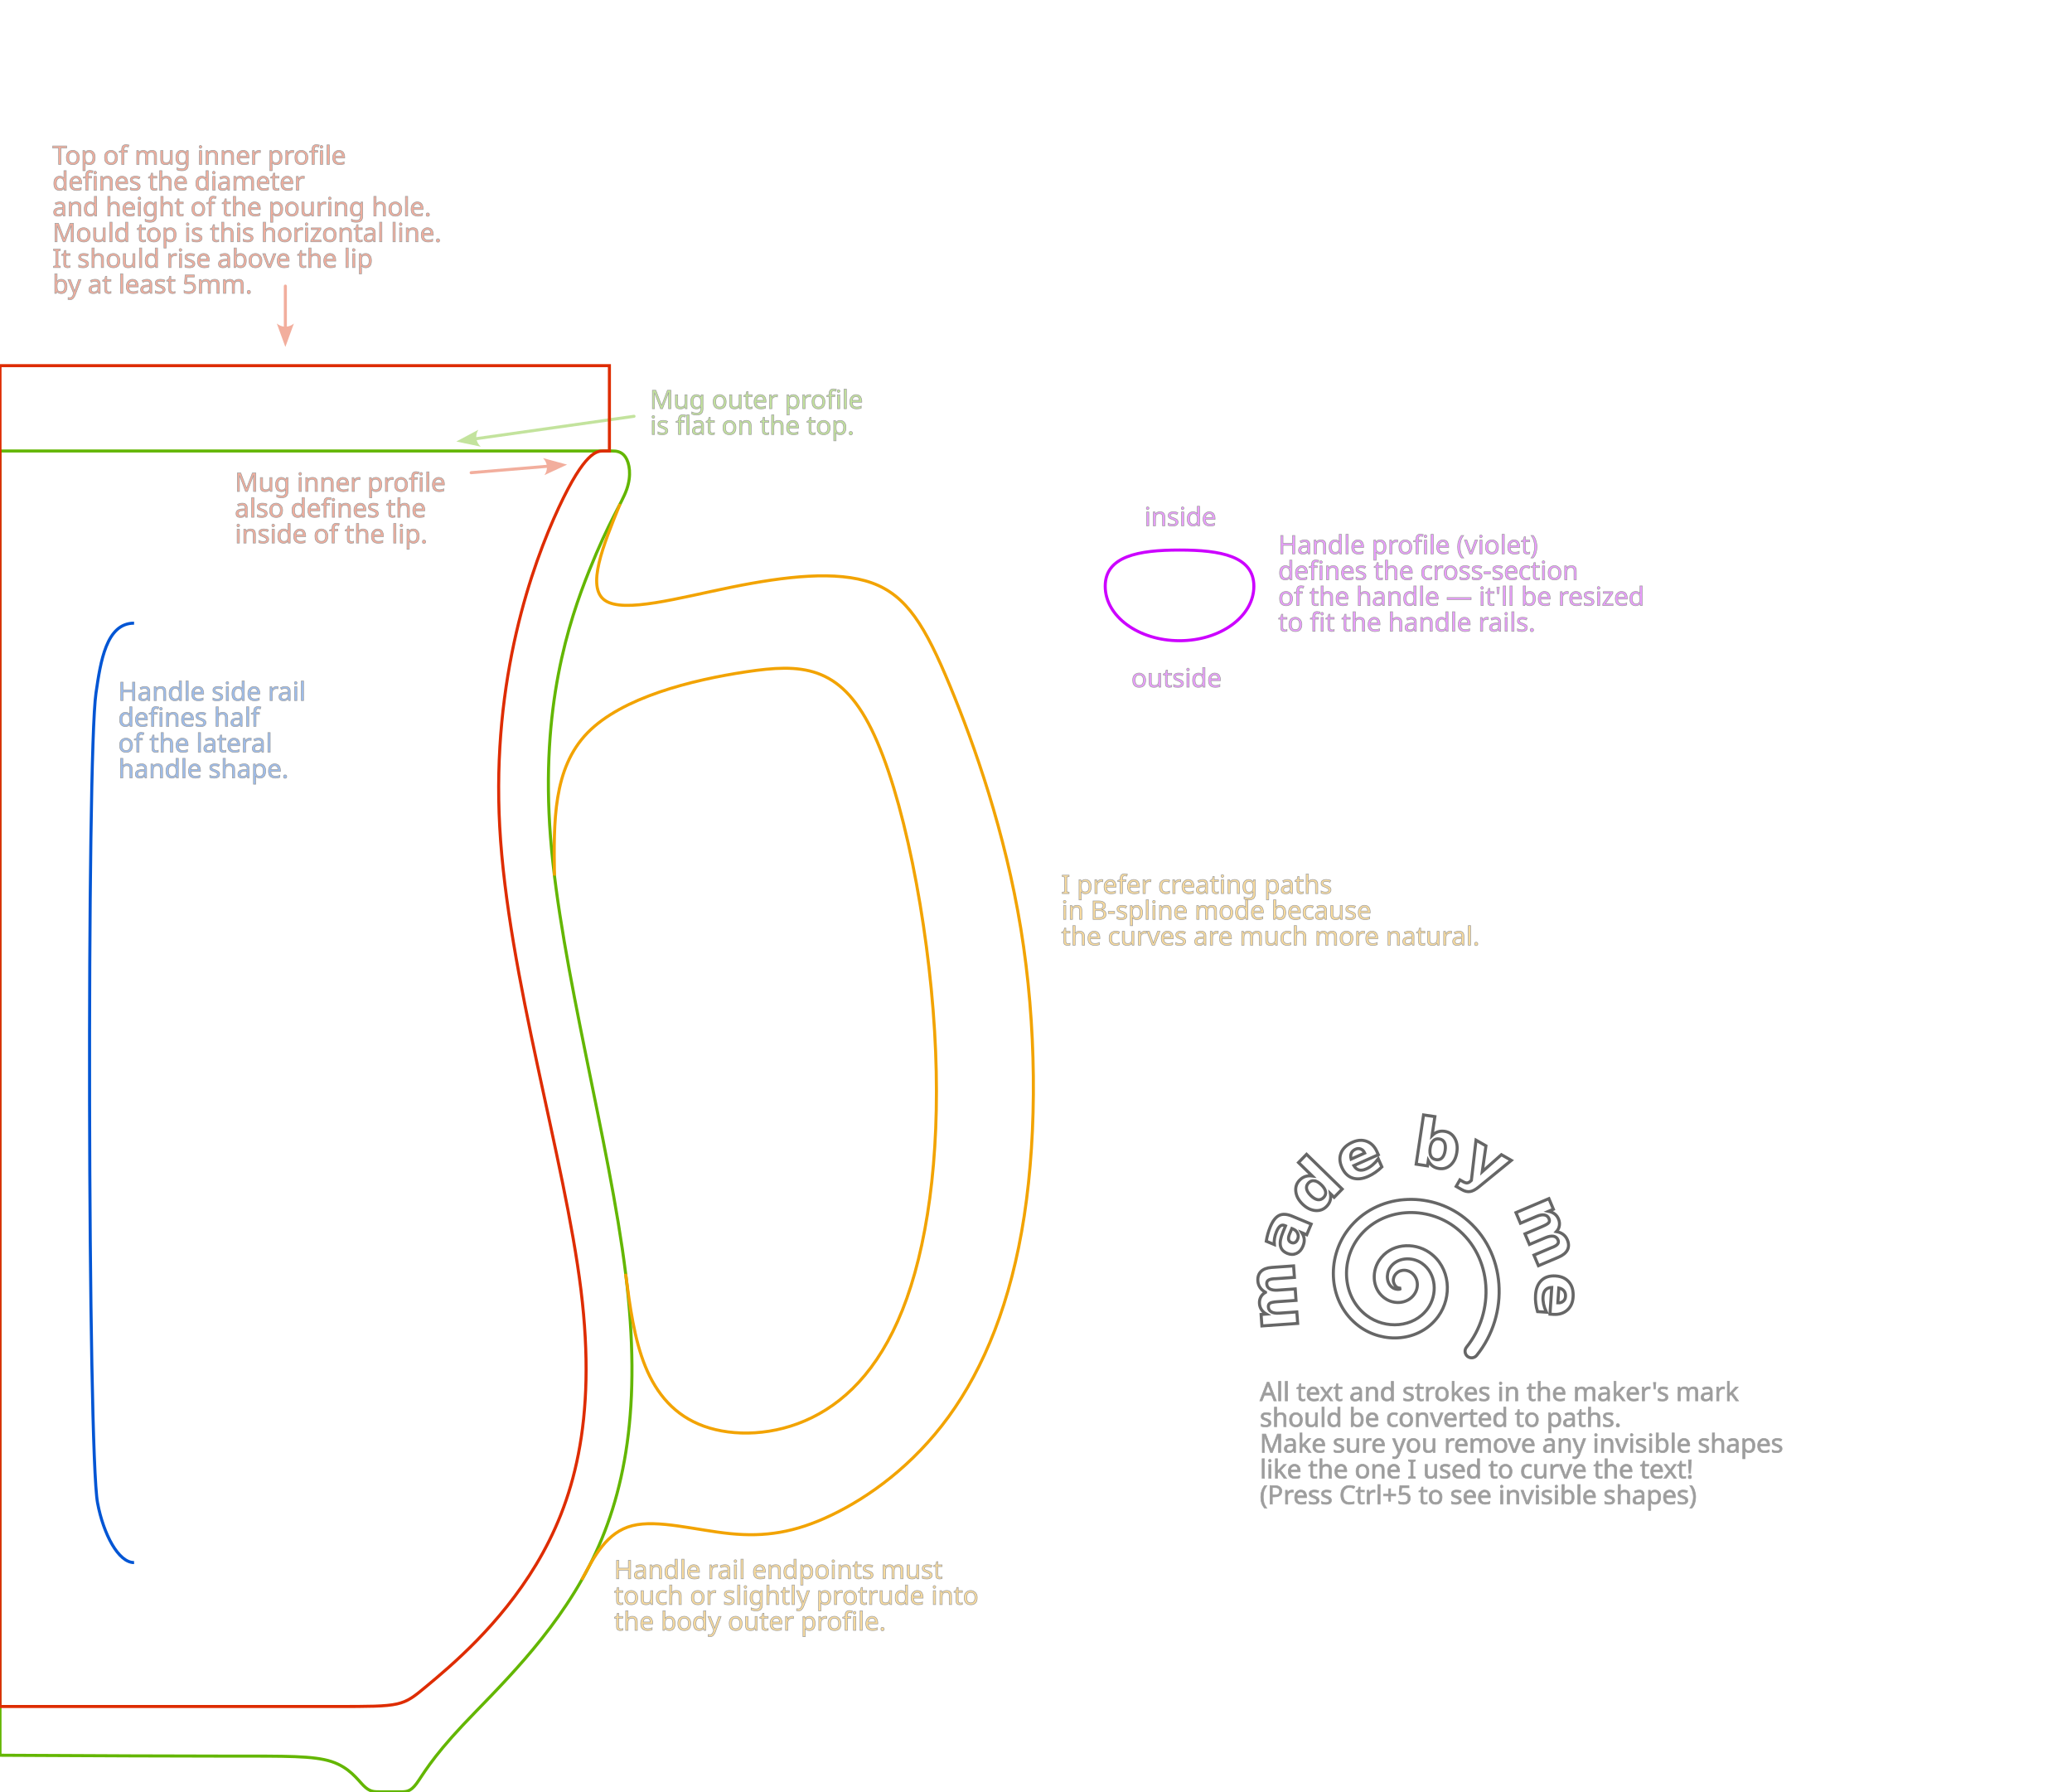
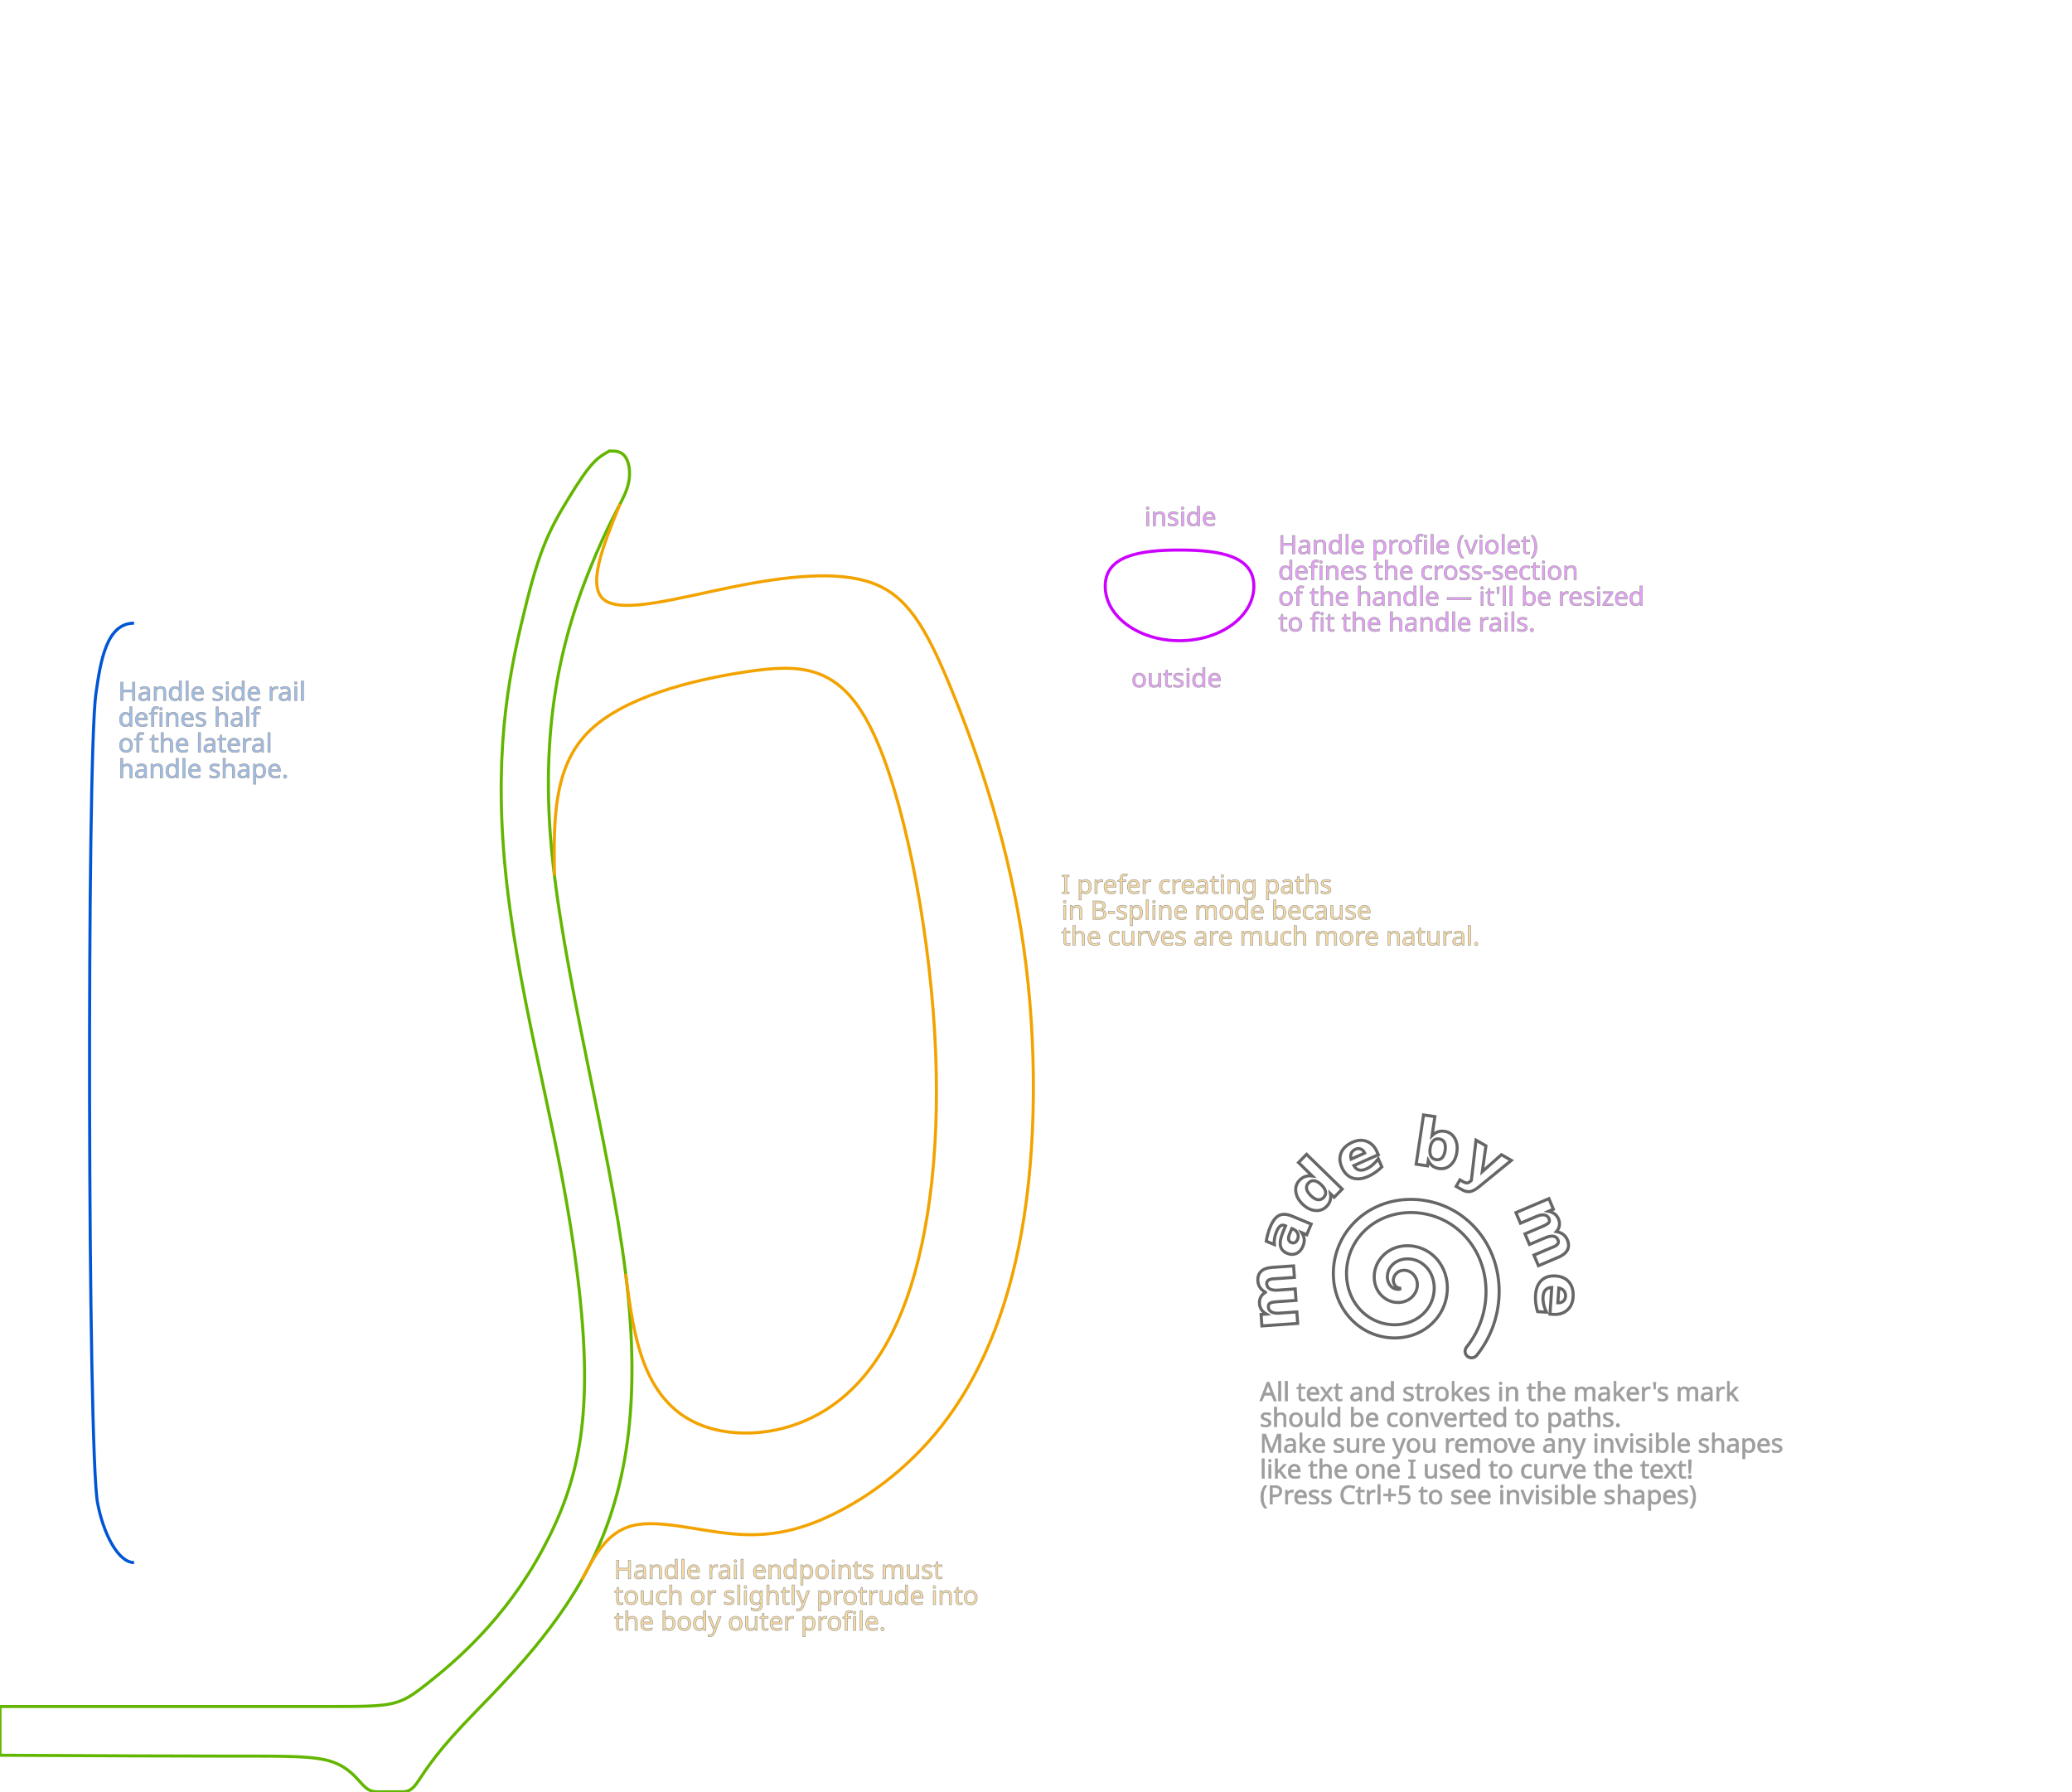
<svg xmlns="http://www.w3.org/2000/svg" width="170mm" height="147mm" viewBox="0 0 170 147" version="1.1" id="svg1">
  <defs id="defs1">
    <marker style="overflow:visible" id="marker43" refX="0" refY="0" orient="auto-start-reverse" markerWidth="1" markerHeight="1" viewBox="0 0 1 1" preserveAspectRatio="xMidYMid">
      <path transform="scale(0.7)" d="M -2,-4 9,0 -2,4 c 2,-2.33 2,-5.66 0,-8 z" style="fill:context-stroke;fill-rule:evenodd;stroke:none" id="path43" />
    </marker>
    <marker style="overflow:visible" id="marker42" refX="0" refY="0" orient="auto-start-reverse" markerWidth="1" markerHeight="1" viewBox="0 0 1 1" preserveAspectRatio="xMidYMid">
      <path transform="scale(0.7)" d="M -2,-4 9,0 -2,4 c 2,-2.33 2,-5.66 0,-8 z" style="fill:context-stroke;fill-rule:evenodd;stroke:none" id="path42" />
    </marker>
-     <marker style="overflow:visible" id="ConcaveTriangle" refX="0" refY="0" orient="auto-start-reverse" markerWidth="1" markerHeight="1" viewBox="0 0 1 1" preserveAspectRatio="xMidYMid">
-       <path transform="scale(0.7)" d="M -2,-4 9,0 -2,4 c 2,-2.33 2,-5.66 0,-8 z" style="fill:context-stroke;fill-rule:evenodd;stroke:none" id="path7" />
-     </marker>
  </defs>
  <g id="layer6" style="opacity:0.386" transform="translate(0,-150)">
    <path style="fill:none;stroke:#0055d4;stroke-width:0.25;stroke-dasharray:none" d="m -11,201 c 2.289,1.5e-4 2.75,3.162 3.126,5.743 0.766,5.258 0.677,62.158 -0.13,66.432 -0.484,2.565 -1.706,4.893 -2.996,4.894" id="path45" />
-     <text xml:space="preserve" style="font-style:normal;font-variant:normal;font-weight:normal;font-stretch:normal;font-size:2.117px;line-height:1;font-family:Sans;-inkscape-font-specification:Sans;writing-mode:lr-tb;direction:ltr;fill:#63b600;fill-opacity:1;stroke:#000000;stroke-width:0.05;stroke-linecap:round;stroke-dasharray:none;stroke-opacity:1" x="53.326" y="183.53" id="text18">
-       <tspan style="font-size:2.117px;line-height:1;fill:#63b600;fill-opacity:1;stroke:#000000;stroke-width:0.05;stroke-dasharray:none;stroke-opacity:1" x="53.326" y="183.53" id="tspan19">Mug outer profile</tspan>
-       <tspan style="font-size:2.117px;line-height:1;fill:#63b600;fill-opacity:1;stroke:#000000;stroke-width:0.05;stroke-dasharray:none;stroke-opacity:1" x="53.326" y="185.647" id="tspan77">is flat on the top.</tspan>
-     </text>
-     <path style="fill:none;fill-opacity:1;stroke:#63b600;stroke-width:0.25;stroke-linecap:round;stroke-dasharray:none;stroke-opacity:1;-inkscape-stroke:none;marker-end:url(#ConcaveTriangle)" d="m 52.019,184.153 c -4.34,0.616 -8.679,1.232 -13.019,1.847" id="path19" />
-     <text xml:space="preserve" style="font-style:normal;font-variant:normal;font-weight:normal;font-stretch:normal;font-size:2.117px;line-height:1;font-family:Sans;-inkscape-font-specification:Sans;writing-mode:lr-tb;direction:ltr;fill:#de2c00;fill-opacity:1;stroke:#000000;stroke-width:0.05;stroke-linecap:round;stroke-dasharray:none;stroke-opacity:1" x="19.268" y="190.318" id="text21">
-       <tspan id="tspan20" style="font-size:2.117px;line-height:1;fill:#de2c00;fill-opacity:1;stroke:#000000;stroke-width:0.05;stroke-dasharray:none;stroke-opacity:1" x="19.268" y="190.318">Mug inner profile</tspan>
-       <tspan style="font-size:2.117px;line-height:1;fill:#de2c00;fill-opacity:1;stroke:#000000;stroke-width:0.05;stroke-dasharray:none;stroke-opacity:1" x="19.268" y="192.435" id="tspan23">also defines the</tspan>
-       <tspan style="font-size:2.117px;line-height:1;fill:#de2c00;fill-opacity:1;stroke:#000000;stroke-width:0.05;stroke-dasharray:none;stroke-opacity:1" x="19.268" y="194.551" id="tspan78">inside of the lip. </tspan>
-     </text>
-     <path style="fill:none;fill-opacity:1;stroke:#de2c00;stroke-width:0.25;stroke-linecap:round;stroke-dasharray:none;stroke-opacity:1;-inkscape-stroke:none;marker-end:url(#ConcaveTriangle)" d="m 34.167,187.883 c -2,0.667 -4,1.333 -6,2" id="path24" transform="rotate(-166.3706,36.4654,188.0631)" />
-     <text xml:space="preserve" style="font-style:normal;font-variant:normal;font-weight:normal;font-stretch:normal;font-size:2.117px;line-height:1;font-family:Sans;-inkscape-font-specification:Sans;writing-mode:lr-tb;direction:ltr;fill:#de2c00;fill-opacity:1;stroke:#000000;stroke-width:0.05;stroke-linecap:round;stroke-dasharray:none;stroke-opacity:1" x="4.308" y="163.489" id="text28">
-       <tspan id="tspan26" style="font-size:2.117px;line-height:1;fill:#de2c00;fill-opacity:1;stroke:#000000;stroke-width:0.05;stroke-dasharray:none;stroke-opacity:1" x="4.308" y="163.489">Top of mug inner profile</tspan>
-       <tspan style="font-size:2.117px;line-height:1;fill:#de2c00;fill-opacity:1;stroke:#000000;stroke-width:0.05;stroke-dasharray:none;stroke-opacity:1" x="4.308" y="165.606" id="tspan28">defines the diameter</tspan>
-       <tspan style="font-size:2.117px;line-height:1;fill:#de2c00;fill-opacity:1;stroke:#000000;stroke-width:0.05;stroke-dasharray:none;stroke-opacity:1" x="4.308" y="167.722" id="tspan29">and height of the pouring hole.</tspan>
-       <tspan style="font-size:2.117px;line-height:1;fill:#de2c00;fill-opacity:1;stroke:#000000;stroke-width:0.05;stroke-dasharray:none;stroke-opacity:1" x="4.308" y="169.839" id="tspan30">Mould top is this horizontal line.</tspan>
-       <tspan style="font-size:2.117px;line-height:1;fill:#de2c00;fill-opacity:1;stroke:#000000;stroke-width:0.05;stroke-dasharray:none;stroke-opacity:1" x="4.308" y="171.956" id="tspan100">It should rise above the lip</tspan>
-       <tspan style="font-size:2.117px;line-height:1;fill:#de2c00;fill-opacity:1;stroke:#000000;stroke-width:0.05;stroke-dasharray:none;stroke-opacity:1" x="4.308" y="174.072" id="tspan101">by at least 5mm. </tspan>
-     </text>
-     <path style="fill:none;fill-opacity:1;stroke:#de2c00;stroke-width:0.25;stroke-linecap:round;stroke-dasharray:none;stroke-opacity:1;-inkscape-stroke:none;marker-end:url(#ConcaveTriangle)" d="m 42.411,185.752 c -1.137,0.083 -2.274,0.165 -3.411,0.248" id="path30" transform="rotate(-85.84957,26.30933,189.8253)" />
    <text xml:space="preserve" style="font-style:normal;font-variant:normal;font-weight:normal;font-stretch:normal;font-size:2.117px;line-height:1;font-family:Sans;-inkscape-font-specification:Sans;writing-mode:lr-tb;direction:ltr;fill:#0055d4;fill-opacity:1;stroke:#000000;stroke-width:0.05;stroke-linecap:round;stroke-dasharray:none;stroke-opacity:1" x="9.705" y="207.474" id="text33">
      <tspan style="font-size:2.117px;line-height:1;fill:#0055d4;fill-opacity:1;stroke:#000000;stroke-width:0.05;stroke-dasharray:none;stroke-opacity:1" x="9.705" y="207.474" id="tspan33">Handle side rail</tspan>
      <tspan style="font-size:2.117px;line-height:1;fill:#0055d4;fill-opacity:1;stroke:#000000;stroke-width:0.05;stroke-dasharray:none;stroke-opacity:1" x="9.705" y="209.591" id="tspan35">defines half</tspan>
      <tspan style="font-size:2.117px;line-height:1;fill:#0055d4;fill-opacity:1;stroke:#000000;stroke-width:0.05;stroke-dasharray:none;stroke-opacity:1" x="9.705" y="211.708" id="tspan36">of the lateral</tspan>
      <tspan style="font-size:2.117px;line-height:1;fill:#0055d4;fill-opacity:1;stroke:#000000;stroke-width:0.05;stroke-dasharray:none;stroke-opacity:1" x="9.705" y="213.824" id="tspan37">handle shape.</tspan>
    </text>
    <path style="fill:none;fill-opacity:1;stroke:#0055d4;stroke-width:0.25;stroke-linecap:round;stroke-dasharray:0.25, 1;stroke-dashoffset:0;stroke-opacity:1;-inkscape-stroke:none;marker-start:url(#marker43);marker-end:url(#marker42)" d="M 41.651,188.444 C 35.76,164.148 29.869,139.852 23.978,115.556" id="path37" transform="rotate(-166.3706,13.8457,198.6417)" />
    <text xml:space="preserve" style="font-style:normal;font-variant:normal;font-weight:normal;font-stretch:normal;font-size:2.117px;line-height:1;font-family:Sans;-inkscape-font-specification:Sans;text-align:end;writing-mode:lr-tb;direction:ltr;text-anchor:end;fill:#0055d4;fill-opacity:1;stroke:#000000;stroke-width:0.05;stroke-linecap:round;stroke-dasharray:none;stroke-opacity:1" x="-2.85" y="196.144" id="text48">
      <tspan style="font-size:2.117px;line-height:1;fill:#0055d4;fill-opacity:1;stroke:#000000;stroke-width:0.05;stroke-dasharray:none;stroke-opacity:1" x="-2.85" y="196.144" id="tspan51">Imagine a mirrored</tspan>
      <tspan style="font-size:2.117px;line-height:1;fill:#0055d4;fill-opacity:1;stroke:#000000;stroke-width:0.05;stroke-dasharray:none;stroke-opacity:1" x="-2.85" y="198.261" id="tspan52">rail over here.</tspan>
    </text>
    <text xml:space="preserve" style="font-style:normal;font-variant:normal;font-weight:normal;font-stretch:normal;font-size:2.117px;line-height:1;font-family:Sans;-inkscape-font-specification:Sans;text-align:end;writing-mode:lr-tb;direction:ltr;text-anchor:end;fill:#0055d4;fill-opacity:1;stroke:#000000;stroke-width:0.05;stroke-linecap:round;stroke-dasharray:none;stroke-opacity:1" x="-18.368" y="240.019" id="text54">
      <tspan style="font-size:2.117px;line-height:1;fill:#0055d4;fill-opacity:1;stroke:#000000;stroke-width:0.05;stroke-dasharray:none;stroke-opacity:1" x="-18.368" y="240.019" id="tspan54">The Y dimension</tspan>
      <tspan style="font-size:2.117px;line-height:1;fill:#0055d4;fill-opacity:1;stroke:#000000;stroke-width:0.05;stroke-dasharray:none;stroke-opacity:1" x="-18.368" y="242.136" id="tspan55">doesn't matter —</tspan>
      <tspan style="font-size:2.117px;line-height:1;fill:#0055d4;fill-opacity:1;stroke:#000000;stroke-width:0.05;stroke-dasharray:none;stroke-opacity:1" x="-18.368" y="244.253" id="tspan56">it gets stretched</tspan>
      <tspan style="font-size:2.117px;line-height:1;fill:#0055d4;fill-opacity:1;stroke:#000000;stroke-width:0.05;stroke-dasharray:none;stroke-opacity:1" x="-18.368" y="246.369" id="tspan57">to the handle length.</tspan>
    </text>
    <text xml:space="preserve" style="font-style:normal;font-variant:normal;font-weight:normal;font-stretch:normal;font-size:2.117px;line-height:1;font-family:Sans;-inkscape-font-specification:Sans;writing-mode:lr-tb;direction:ltr;fill:#cc00ff;fill-opacity:1;stroke:#000000;stroke-width:0.05;stroke-linecap:round;stroke-dasharray:none;stroke-opacity:1" x="104.876" y="195.449" id="text61">
      <tspan style="font-size:2.117px;line-height:1;fill:#cc00ff;fill-opacity:1;stroke:#000000;stroke-width:0.05;stroke-dasharray:none;stroke-opacity:1" x="104.876" y="195.449" id="tspan61">Handle profile (violet)</tspan>
      <tspan style="font-size:2.117px;line-height:1;fill:#cc00ff;fill-opacity:1;stroke:#000000;stroke-width:0.05;stroke-dasharray:none;stroke-opacity:1" x="104.876" y="197.566" id="tspan64">defines the cross-section</tspan>
      <tspan style="font-size:2.117px;line-height:1;fill:#cc00ff;fill-opacity:1;stroke:#000000;stroke-width:0.05;stroke-dasharray:none;stroke-opacity:1" x="104.876" y="199.683" id="tspan65">of the handle — it'll be resized</tspan>
      <tspan style="font-size:2.117px;line-height:1;fill:#cc00ff;fill-opacity:1;stroke:#000000;stroke-width:0.05;stroke-dasharray:none;stroke-opacity:1" x="104.876" y="201.799" id="tspan66">to fit the handle rails.</tspan>
    </text>
    <text xml:space="preserve" style="font-style:normal;font-variant:normal;font-weight:normal;font-stretch:normal;font-size:2.117px;line-height:1;font-family:Sans;-inkscape-font-specification:Sans;writing-mode:lr-tb;direction:ltr;fill:#cc00ff;fill-opacity:1;stroke:#000000;stroke-width:0.05;stroke-linecap:round;stroke-dasharray:none;stroke-opacity:1" x="93.882" y="193.144" id="text70">
      <tspan style="font-size:2.117px;line-height:1;fill:#cc00ff;fill-opacity:1;stroke:#000000;stroke-width:0.05;stroke-dasharray:none;stroke-opacity:1" x="93.882" y="193.144" id="tspan70">inside</tspan>
    </text>
    <text xml:space="preserve" style="font-style:normal;font-variant:normal;font-weight:normal;font-stretch:normal;font-size:2.117px;line-height:1;font-family:Sans;-inkscape-font-specification:Sans;writing-mode:lr-tb;direction:ltr;fill:#cc00ff;fill-opacity:1;stroke:#000000;stroke-width:0.05;stroke-linecap:round;stroke-dasharray:none;stroke-opacity:1" x="92.824" y="206.373" id="text73">
      <tspan style="font-size:2.117px;line-height:1;fill:#cc00ff;fill-opacity:1;stroke:#000000;stroke-width:0.05;stroke-dasharray:none;stroke-opacity:1" x="92.824" y="206.373" id="tspan73">outside</tspan>
    </text>
    <text xml:space="preserve" style="font-style:normal;font-variant:normal;font-weight:normal;font-stretch:normal;font-size:2.117px;line-height:1;font-family:Sans;-inkscape-font-specification:Sans;writing-mode:lr-tb;direction:ltr;fill:#f2a300;fill-opacity:1;stroke:#000000;stroke-width:0.05;stroke-linecap:round;stroke-dasharray:none;stroke-opacity:1" x="50.383" y="279.522" id="text75">
      <tspan style="font-size:2.117px;line-height:1;fill:#f2a300;fill-opacity:1;stroke:#000000;stroke-width:0.05;stroke-dasharray:none;stroke-opacity:1" x="50.383" y="279.522" id="tspan75">Handle rail endpoints must</tspan>
      <tspan style="font-size:2.117px;line-height:1;fill:#f2a300;fill-opacity:1;stroke:#000000;stroke-width:0.05;stroke-dasharray:none;stroke-opacity:1" x="50.383" y="281.639" id="tspan79">touch or slightly protrude into</tspan>
      <tspan style="font-size:2.117px;line-height:1;fill:#f2a300;fill-opacity:1;stroke:#000000;stroke-width:0.05;stroke-dasharray:none;stroke-opacity:1" x="50.383" y="283.756" id="tspan80">the body outer profile.</tspan>
      <tspan style="font-size:2.117px;line-height:1;fill:#f2a300;fill-opacity:1;stroke:#000000;stroke-width:0.05;stroke-dasharray:none;stroke-opacity:1" x="50.383" y="285.872" id="tspan76" />
    </text>
    <text xml:space="preserve" style="font-style:normal;font-variant:normal;font-weight:normal;font-stretch:normal;font-size:2.117px;line-height:1;font-family:Sans;-inkscape-font-specification:Sans;writing-mode:lr-tb;direction:ltr;fill:#f2a300;fill-opacity:1;stroke:#000000;stroke-width:0.05;stroke-linecap:round;stroke-dasharray:none;stroke-opacity:1" x="87.073" y="223.316" id="text84">
      <tspan style="font-size:2.117px;line-height:1;fill:#f2a300;fill-opacity:1;stroke:#000000;stroke-width:0.05;stroke-dasharray:none;stroke-opacity:1" x="87.073" y="223.316" id="tspan84">I prefer creating paths</tspan>
      <tspan style="font-size:2.117px;line-height:1;fill:#f2a300;fill-opacity:1;stroke:#000000;stroke-width:0.05;stroke-dasharray:none;stroke-opacity:1" x="87.073" y="225.432" id="tspan87">in B-spline mode because</tspan>
      <tspan style="font-size:2.117px;line-height:1;fill:#f2a300;fill-opacity:1;stroke:#000000;stroke-width:0.05;stroke-dasharray:none;stroke-opacity:1" x="87.073" y="227.549" id="tspan88">the curves are much more natural.</tspan>
    </text>
    <text xml:space="preserve" style="font-style:normal;font-variant:normal;font-weight:normal;font-stretch:normal;font-size:2.117px;line-height:1;font-family:Sans;-inkscape-font-specification:Sans;writing-mode:lr-tb;direction:ltr;fill:#63b600;fill-opacity:1;stroke:#000000;stroke-width:0.05;stroke-linecap:round;stroke-dasharray:none;stroke-opacity:1" x="3" y="302" id="text90">
      <tspan style="font-size:2.117px;line-height:1;fill:#63b600;fill-opacity:1;stroke:#000000;stroke-width:0.05;stroke-dasharray:none;stroke-opacity:1" x="3" y="302" id="tspan90">If the foot is concave like this,</tspan>
      <tspan style="font-size:2.117px;line-height:1;fill:#63b600;fill-opacity:1;stroke:#000000;stroke-width:0.05;stroke-dasharray:none;stroke-opacity:1" x="3" y="304.117" id="tspan91">a three-part mould will be generated.</tspan>
    </text>
    <text xml:space="preserve" style="font-style:normal;font-variant:normal;font-weight:normal;font-stretch:normal;font-size:2.117px;line-height:1;font-family:Sans;-inkscape-font-specification:Sans;writing-mode:lr-tb;direction:ltr;fill:#000000;fill-opacity:1;stroke:#000000;stroke-width:0.05;stroke-linecap:round;stroke-dasharray:none;stroke-opacity:1" x="103.363" y="264.929" id="text94">
      <tspan style="font-size:2.117px;line-height:1;fill:#000000;fill-opacity:1;stroke:#000000;stroke-width:0.05;stroke-dasharray:none;stroke-opacity:1" x="103.363" y="264.929" id="tspan94">All text and strokes in the maker's mark</tspan>
      <tspan style="font-size:2.117px;line-height:1;fill:#000000;fill-opacity:1;stroke:#000000;stroke-width:0.05;stroke-dasharray:none;stroke-opacity:1" x="103.363" y="267.046" id="tspan96">should be converted to paths.</tspan>
      <tspan style="font-size:2.117px;line-height:1;fill:#000000;fill-opacity:1;stroke:#000000;stroke-width:0.05;stroke-dasharray:none;stroke-opacity:1" x="103.363" y="269.163" id="tspan97">Make sure you remove any invisible shapes</tspan>
      <tspan style="font-size:2.117px;line-height:1;fill:#000000;fill-opacity:1;stroke:#000000;stroke-width:0.05;stroke-dasharray:none;stroke-opacity:1" x="103.363" y="271.279" id="tspan98">like the one I used to curve the text!</tspan>
      <tspan style="font-size:2.117px;line-height:1;fill:#000000;fill-opacity:1;stroke:#000000;stroke-width:0.05;stroke-dasharray:none;stroke-opacity:1" x="103.363" y="273.396" id="tspan99">(Press Ctrl+5 to see invisible shapes)</tspan>
    </text>
-     <text xml:space="preserve" style="font-style:normal;font-variant:normal;font-weight:normal;font-stretch:normal;font-size:2.117px;line-height:1;font-family:Sans;-inkscape-font-specification:Sans;writing-mode:lr-tb;direction:ltr;fill:#de2c00;fill-opacity:1;stroke:#000000;stroke-width:0.05;stroke-linecap:round;stroke-dasharray:none;stroke-opacity:1" x="-40.39" y="289.189" id="text467">
-       <tspan style="font-size:2.117px;line-height:1;fill:#de2c00;fill-opacity:1;stroke:#000000;stroke-width:0.05;stroke-dasharray:none;stroke-opacity:1" x="-40.39" y="289.189" id="tspan467">Tip: to create sharp corners</tspan>
-       <tspan style="font-size:2.117px;line-height:1;fill:#de2c00;fill-opacity:1;stroke:#000000;stroke-width:0.05;stroke-dasharray:none;stroke-opacity:1" x="-40.39" y="291.305" id="tspan469">in B-spline mode, create three</tspan>
-       <tspan style="font-size:2.117px;line-height:1;fill:#de2c00;fill-opacity:1;stroke:#000000;stroke-width:0.05;stroke-dasharray:none;stroke-opacity:1" x="-40.39" y="293.422" id="tspan470">control points, with the middle point</tspan>
-       <tspan style="font-size:2.117px;line-height:1;fill:#de2c00;fill-opacity:1;stroke:#000000;stroke-width:0.05;stroke-dasharray:none;stroke-opacity:1" x="-40.39" y="295.539" id="tspan471">where you want the corner to be,</tspan>
-       <tspan style="font-size:2.117px;line-height:1;fill:#de2c00;fill-opacity:1;stroke:#000000;stroke-width:0.05;stroke-dasharray:none;stroke-opacity:1" x="-40.39" y="297.655" id="tspan472">and then move the two outer points</tspan>
-       <tspan style="font-size:2.117px;line-height:1;fill:#de2c00;fill-opacity:1;stroke:#000000;stroke-width:0.05;stroke-dasharray:none;stroke-opacity:1" x="-40.39" y="299.772" id="tspan473">on top of the middle point.</tspan>
+     <text xml:space="preserve" style="font-style:normal;font-variant:normal;font-weight:normal;font-stretch:normal;font-size:2.117px;line-height:1;font-family:Sans;-inkscape-font-specification:Sans;writing-mode:lr-tb;direction:ltr;fill:#63b600;fill-opacity:1;stroke:#000000;stroke-width:0.05;stroke-linecap:round;stroke-dasharray:none;stroke-opacity:1" x="-40.39" y="289.189" id="text467">
+       <tspan style="font-size:2.117px;line-height:1;fill:#63b600;fill-opacity:1;stroke:#000000;stroke-width:0.05;stroke-dasharray:none;stroke-opacity:1;font-style:normal;font-variant:normal;font-weight:normal;font-stretch:normal;font-family:Sans;-inkscape-font-specification:Sans;writing-mode:lr-tb;direction:ltr;stroke-linecap:round" x="-40.39" y="289.189" id="tspan467">Tip: to create sharp corners</tspan>
+       <tspan style="font-size:2.117px;line-height:1;fill:#63b600;fill-opacity:1;stroke:#000000;stroke-width:0.05;stroke-dasharray:none;stroke-opacity:1;font-style:normal;font-variant:normal;font-weight:normal;font-stretch:normal;font-family:Sans;-inkscape-font-specification:Sans;writing-mode:lr-tb;direction:ltr;stroke-linecap:round" x="-40.39" y="291.305" id="tspan469">in B-spline mode, create three</tspan>
+       <tspan style="font-size:2.117px;line-height:1;fill:#63b600;fill-opacity:1;stroke:#000000;stroke-width:0.05;stroke-dasharray:none;stroke-opacity:1;font-style:normal;font-variant:normal;font-weight:normal;font-stretch:normal;font-family:Sans;-inkscape-font-specification:Sans;writing-mode:lr-tb;direction:ltr;stroke-linecap:round" x="-40.39" y="293.422" id="tspan470">control points, with the middle point</tspan>
+       <tspan style="font-size:2.117px;line-height:1;fill:#63b600;fill-opacity:1;stroke:#000000;stroke-width:0.05;stroke-dasharray:none;stroke-opacity:1;font-style:normal;font-variant:normal;font-weight:normal;font-stretch:normal;font-family:Sans;-inkscape-font-specification:Sans;writing-mode:lr-tb;direction:ltr;stroke-linecap:round" x="-40.39" y="295.539" id="tspan471">where you want the corner to be,</tspan>
+       <tspan style="font-size:2.117px;line-height:1;fill:#63b600;fill-opacity:1;stroke:#000000;stroke-width:0.05;stroke-dasharray:none;stroke-opacity:1;font-style:normal;font-variant:normal;font-weight:normal;font-stretch:normal;font-family:Sans;-inkscape-font-specification:Sans;writing-mode:lr-tb;direction:ltr;stroke-linecap:round" x="-40.39" y="297.655" id="tspan472">and then move the two outer points</tspan>
+       <tspan style="font-size:2.117px;line-height:1;fill:#63b600;fill-opacity:1;stroke:#000000;stroke-width:0.05;stroke-dasharray:none;stroke-opacity:1;font-style:normal;font-variant:normal;font-weight:normal;font-stretch:normal;font-family:Sans;-inkscape-font-specification:Sans;writing-mode:lr-tb;direction:ltr;stroke-linecap:round" x="-40.39" y="299.772" id="tspan473">on top of the middle point.</tspan>
    </text>
  </g>
  <g id="layer7" style="display:none">
    <path style="fill:none;stroke:#63b600;stroke-width:0.25;stroke-dasharray:none;stroke-opacity:1;-inkscape-stroke:none" d="M 0,294 H 28 L 30,297 h 4 l 2,-3.664 c 8,-10.993 13.699,-24.256 14,-35.614 0.538,-20.322 -3.901,-46.582 -10,-66.988 -0.583,-1.95 -2,-3.664 -3,-3.664 H 0 Z" id="path1" transform="translate(0,-150)" />
    <path style="fill:none;stroke:#de2c00;stroke-width:0.25;stroke-dasharray:none;stroke-opacity:1;-inkscape-stroke:none" d="M 0,290 H 33 C 37.27,284.353 43.13,273.595 45.263,262.522 47.958,248.527 42.693,215.291 36,190.734 35.351,188.353 36,187.036 37,187.07 v -7.07 H 0 Z" id="path2" transform="translate(0,-150)" />
  </g>
  <g id="layer1" transform="translate(0,-150)">
-     <path style="opacity:1;fill:none;stroke:#63b600;stroke-width:0.25;stroke-linecap:round;stroke-dasharray:none;stroke-opacity:1;-inkscape-stroke:none" d="m 8.333,37 c 8.333,0 25,0 41.667,10e-7 0,0 0,0 0.246,0 0.246,0 0.738,0 1.072,0.5 0.333,0.5 0.508,1.5 0.095,2.667 -0.413,1.167 -1.413,2.5 -3.079,6.667 -1.667,4.167 -4,11.167 -3.167,21.833 0.833,10.667 4.833,25 6.167,35.833 1.333,10.834 8e-5,18.167 -3,24 -3,5.833 -7.667,10.167 -10.333,13 -2.667,2.833 -3.333,4.167 -3.833,4.833 -0.5,0.667 -0.833,0.667 -1.333,0.667 -0.5,0 -1.167,0 -1.667,0 -0.5,0 -0.833,0 -1.333,-0.5 C 29.333,146 28.667,145 27.196,144.518 c -1.471,-0.482 -3.746,-0.446 -8.413,-0.446 -4.667,0 -11.725,-0.036 -15.254,-0.054 C 0,144 0,144 0,144 c 0,0 0,0 0,-14.815 0,-14.815 0,-61.95 0,-92.185 0,-10e-7 0,-10e-7 8.333,-10e-7 z" id="path20" transform="translate(0,150)" />
-     <path style="opacity:1;fill:none;stroke:#de2c00;stroke-width:0.25;stroke-linecap:round;stroke-dasharray:none;stroke-opacity:1;-inkscape-stroke:none" d="m 0,198.334 c 0,-18.334 0,-18.334 0,-18.334 16.667,0 33.333,0 50,0 0,0 1e-6,0 1e-6,0 0,2.333 0,4.483 0,5.741 0,1.259 0,1.259 0,1.259 0,0 0,0 -0.5,0 -0.5,0 -1.5,0 -3.667,4.667 -2.167,4.667 -5.5,14 -4.833,26.167 0.667,12.167 5.333,27.166 6.667,38 1.333,10.834 -0.667,17.5 -3.667,22.5 -3,5 -7,8.333 -9,10 -2,1.667 -2,1.667 -7.5,1.667 -5.5,0 -16.5,0 -22,0 -5.5,0 -5.5,0 -5.5,0 0,0 0,0 0,0 0,-36.667 0,-73.333 0,-91.666 z" id="path21" />
+     <path style="opacity:1;fill:none;stroke:#63b600;stroke-width:0.25;stroke-linecap:round;stroke-dasharray:none;stroke-opacity:1;-inkscape-stroke:none" d="m 46.653,40.869 c 1.847,-3.021 2.347,-3.303 3.347,-3.869 0.492,0 0.985,0 1.318,0.5 0.333,0.5 0.508,1.5 0.095,2.667 -0.413,1.167 -1.413,2.5 -3.079,6.667 -1.667,4.167 -4,11.167 -3.167,21.833 0.833,10.667 4.833,25 6.167,35.833 1.333,10.834 8e-5,18.167 -3,24 -3,5.833 -7.667,10.167 -10.333,13 -2.667,2.833 -3.333,4.167 -3.833,4.833 -0.5,0.667 -0.833,0.667 -1.333,0.667 -0.5,0 -1.167,0 -1.667,0 -0.5,0 -0.833,0 -1.333,-0.5 C 29.333,146 28.667,145 27.196,144.518 c -1.471,-0.482 -3.746,-0.446 -8.413,-0.446 -4.667,0 -11.725,-0.036 -15.254,-0.054 C 0,144 0,144 0,144 c 0,0 0,0 0,-0.673 0,-0.673 0,-1.994 0,-2.66 0,-0.667 0,-0.667 0,-0.667 0,0 0,0 5.361,0 5.361,0 15.978,0 21.475,0 5.497,0 5.83,0 8.165,-1.835 2.335,-1.835 6.415,-5.287 9.507,-11.024 3.091,-5.737 4.249,-11.234 2.892,-22.366 -1.357,-11.132 -4.129,-19.657 -5.578,-30.332 -1.449,-10.675 -0.409,-17.494 0.936,-23.192 1.345,-5.698 2.048,-7.362 3.895,-10.383 z" id="path20" transform="translate(0,150)" />
  </g>
  <g id="layer2" transform="translate(0,-150)">
    <path style="fill:none;stroke:#f2a300;stroke-width:0.25;stroke-dasharray:none;stroke-opacity:1" d="m 45.489,221.835 c -0.061,-4.401 -0.121,-8.802 2.715,-11.715 2.836,-2.913 8.57,-4.339 13.03,-5.007 4.461,-0.668 7.648,-0.58 10.258,4.697 2.61,5.277 4.642,15.742 5.187,24.776 0.545,9.034 -0.398,16.637 -2.276,21.926 -1.878,5.289 -4.691,8.264 -7.777,9.782 -3.086,1.518 -6.445,1.58 -8.864,0.713 -2.419,-0.867 -3.898,-2.662 -4.813,-4.901 -0.915,-2.239 -1.267,-4.923 -1.618,-7.606" id="path77" />
    <path style="fill:none;stroke:#f2a300;stroke-width:0.25;stroke-dasharray:none;stroke-opacity:1" d="m 50.875,191.344 c -1.395,3.42 -2.79,6.84 -1.242,7.912 1.548,1.072 6.04,-0.204 10.407,-1.089 4.367,-0.885 8.609,-1.379 11.489,-0.348 2.88,1.031 4.397,3.587 6.411,8.445 2.015,4.858 4.526,12.019 5.815,19.918 1.289,7.9 1.355,16.538 0.28,23.573 -1.075,7.036 -3.292,12.468 -6.209,16.476 -2.917,4.008 -6.535,6.592 -9.581,8.057 -3.046,1.465 -5.518,1.811 -8.327,1.532 -2.808,-0.279 -5.952,-1.182 -8.04,-0.653 -2.088,0.529 -3.12,2.489 -4.151,4.45" id="path78" />
  </g>
  <g id="layer3" transform="translate(0,-150)">
    <path style="fill:none;stroke:#0055d4;stroke-width:0.25;stroke-dasharray:none" d="m 11,201.125 c -2.289,1.5e-4 -2.75,3.162 -3.126,5.743 -0.766,5.258 -0.677,62.158 0.13,66.432 0.484,2.565 1.706,4.893 2.996,4.894" id="path6" />
  </g>
  <g id="layer4" transform="translate(0,-150)">
    <path id="path76" style="fill:none;stroke:#cc00ff;stroke-width:0.25;stroke-dasharray:none" d="m 102.875,198.094 c 1e-5,-2.469 -2.73,-2.969 -6.098,-2.969 -3.368,0 -6.098,0.5 -6.098,2.969 4e-6,2.469 2.73,4.47 6.098,4.47 3.368,0 6.098,-2.001 6.098,-4.47 z" />
  </g>
  <g id="layer5" transform="translate(0,-150)">
    <g id="text39" style="font-weight:bold;font-stretch:semi-condensed;font-size:5.644px;line-height:0.8;font-family:'DejaVu Sans';-inkscape-font-specification:'DejaVu Sans Bold Semi-Condensed';text-align:center;text-anchor:middle;fill:none;stroke:#0055d4;stroke-linecap:round" aria-label="Comic&#10;Sans&#10;Guy" />
    <path style="baseline-shift:baseline;display:inline;overflow:visible;opacity:1;vector-effect:none;fill:none;fill-rule:evenodd;stroke:#666666;stroke-width:0.25;stroke-linecap:round;stroke-dasharray:none;enable-background:accumulate;stop-color:#000000;stop-opacity:1" d="m 115.191,248.419 c -1.739,0.141 -3.409,0.937 -4.562,2.426 -1.85,2.39 -1.663,6.049 0.856,7.944 1.978,1.488 4.988,1.316 6.515,-0.789 1.168,-1.61 1.01,-4.045 -0.726,-5.246 -1.285,-0.889 -3.212,-0.746 -4.13,0.666 -0.653,1.004 -0.526,2.503 0.61,3.177 0.384,0.228 0.836,0.31 1.272,0.231 0.436,-0.079 0.874,-0.349 1.109,-0.804 0.149,-0.289 0.193,-0.61 0.119,-0.93 -0.073,-0.321 -0.305,-0.659 -0.673,-0.807 -0.218,-0.088 -0.433,-0.102 -0.666,-0.03 -0.233,0.072 -0.507,0.296 -0.577,0.61 -0.04,0.182 -0.025,0.304 0.052,0.473 0.039,0.084 0.099,0.181 0.216,0.264 0.089,0.063 0.219,0.077 0.339,0.086 -0.043,0.019 -0.057,0.068 -0.112,0.078 -0.168,0.03 -0.38,-0.008 -0.528,-0.097 -0.543,-0.323 -0.612,-1.122 -0.26,-1.663 0.551,-0.848 1.789,-0.941 2.616,-0.368 1.192,0.825 1.307,2.573 0.469,3.728 -1.143,1.576 -3.47,1.707 -4.997,0.558 -2.002,-1.506 -2.154,-4.48 -0.651,-6.422 1.912,-2.47 5.612,-2.642 8.011,-0.74 2.981,2.362 3.173,6.856 0.83,9.756 -0.186,0.23 -0.151,0.568 0.078,0.755 0.23,0.186 0.568,0.151 0.755,-0.078 2.703,-3.344 2.487,-8.519 -0.993,-11.277 -1.423,-1.128 -3.232,-1.641 -4.971,-1.499 z" id="path91" />
    <path id="text92" style="font-weight:bold;font-size:2.822px;line-height:1;font-family:Sans;-inkscape-font-specification:'Sans Bold';fill:none;stroke:#666666;stroke-width:0.25;stroke-linecap:round;stroke-dasharray:none" d="m 116.797,241.469 -0.605,4.039 0.93,0.141 0.062,-0.422 c 0.103,0.189 0.226,0.337 0.369,0.441 0.144,0.103 0.317,0.169 0.52,0.199 0.358,0.054 0.675,-0.044 0.947,-0.293 0.273,-0.251 0.443,-0.601 0.51,-1.049 0.067,-0.448 0.008,-0.832 -0.18,-1.15 -0.187,-0.32 -0.462,-0.507 -0.82,-0.561 -0.203,-0.03 -0.387,-0.017 -0.555,0.041 -0.168,0.056 -0.329,0.16 -0.482,0.311 l 0.234,-1.559 z m 1.287,1.969 c 0.199,0.03 0.34,0.126 0.422,0.287 0.084,0.161 0.104,0.379 0.062,0.656 -0.042,0.277 -0.125,0.48 -0.252,0.609 -0.126,0.13 -0.289,0.18 -0.488,0.15 -0.199,-0.03 -0.34,-0.126 -0.426,-0.287 -0.083,-0.163 -0.106,-0.381 -0.064,-0.656 0.041,-0.275 0.127,-0.478 0.254,-0.607 0.129,-0.131 0.293,-0.182 0.492,-0.152 z m 3.018,0.1 -0.381,3.301 -0.064,0.059 c -0.1,0.094 -0.194,0.143 -0.283,0.15 -0.087,0.008 -0.2,-0.026 -0.338,-0.105 l -0.256,-0.146 -0.307,0.535 0.473,0.271 c 0.235,0.135 0.456,0.184 0.664,0.152 0.209,-0.03 0.448,-0.155 0.719,-0.377 L 124,245.197 l -0.814,-0.467 -1.574,1.398 0.305,-2.125 z m -8.959,0.102 c -0.366,-0.142 -0.76,-0.118 -1.182,0.07 -0.464,0.206 -0.772,0.494 -0.926,0.863 -0.152,0.368 -0.131,0.771 0.064,1.209 0.199,0.446 0.488,0.733 0.867,0.861 0.38,0.126 0.813,0.082 1.299,-0.135 0.203,-0.09 0.397,-0.202 0.582,-0.332 0.186,-0.129 0.362,-0.276 0.531,-0.443 l -0.295,-0.662 c -0.151,0.198 -0.309,0.367 -0.475,0.506 -0.165,0.137 -0.339,0.244 -0.52,0.324 -0.224,0.1 -0.42,0.127 -0.59,0.082 -0.17,-0.045 -0.309,-0.163 -0.42,-0.355 l 2.008,-0.895 -0.109,-0.244 c -0.189,-0.425 -0.469,-0.709 -0.836,-0.85 z m -0.492,0.629 c 0.14,0.056 0.246,0.165 0.318,0.328 l -1.115,0.498 c -0.052,-0.187 -0.047,-0.351 0.016,-0.49 0.062,-0.141 0.176,-0.248 0.342,-0.322 0.153,-0.069 0.3,-0.072 0.439,-0.014 z m -4.453,0.43 -0.66,0.678 1.129,1.1 c -0.213,-0.027 -0.405,-0.014 -0.572,0.043 -0.168,0.054 -0.323,0.154 -0.465,0.299 -0.253,0.259 -0.357,0.573 -0.312,0.941 0.043,0.367 0.226,0.709 0.551,1.025 0.324,0.317 0.672,0.492 1.041,0.527 0.368,0.034 0.679,-0.079 0.932,-0.338 0.143,-0.147 0.24,-0.303 0.291,-0.471 0.051,-0.168 0.059,-0.359 0.025,-0.572 l 0.305,0.297 0.66,-0.676 z m 0.643,2.172 c 0.18,0.026 0.37,0.136 0.57,0.332 0.2,0.196 0.317,0.383 0.348,0.562 0.032,0.178 -0.024,0.338 -0.164,0.482 -0.139,0.143 -0.299,0.202 -0.479,0.176 -0.179,-0.028 -0.368,-0.138 -0.568,-0.334 -0.2,-0.196 -0.316,-0.383 -0.348,-0.561 -0.031,-0.179 0.023,-0.34 0.162,-0.482 0.141,-0.144 0.3,-0.203 0.479,-0.176 z m 19.242,1.465 -2.705,1.148 0.369,0.871 1.332,-0.566 c 0.253,-0.107 0.465,-0.144 0.639,-0.111 0.175,0.032 0.299,0.131 0.369,0.297 0.056,0.132 0.051,0.242 -0.014,0.33 -0.064,0.088 -0.245,0.195 -0.545,0.322 l -1.41,0.6 0.369,0.869 1.328,-0.562 c 0.258,-0.106 0.474,-0.144 0.646,-0.113 0.174,0.033 0.296,0.133 0.365,0.297 0.053,0.126 0.047,0.235 -0.016,0.328 -0.061,0.093 -0.187,0.18 -0.379,0.262 -0.042,0.018 -0.074,0.029 -0.098,0.037 -0.023,0.009 -0.045,0.018 -0.066,0.025 l -1.412,0.6 0.369,0.869 1.648,-0.699 c 0.366,-0.155 0.61,-0.356 0.732,-0.6 0.123,-0.244 0.118,-0.521 -0.014,-0.832 -0.077,-0.18 -0.191,-0.328 -0.344,-0.441 -0.151,-0.113 -0.333,-0.188 -0.547,-0.227 0.131,-0.143 0.211,-0.305 0.24,-0.486 0.029,-0.182 0.005,-0.366 -0.074,-0.553 -0.07,-0.166 -0.174,-0.303 -0.311,-0.408 -0.135,-0.104 -0.302,-0.177 -0.5,-0.219 l 0.396,-0.168 z m -22.129,1.375 c -0.284,0.135 -0.528,0.448 -0.732,0.938 -0.078,0.187 -0.145,0.381 -0.199,0.578 -0.056,0.197 -0.099,0.397 -0.131,0.602 l 0.66,0.275 c -0.017,-0.168 -0.01,-0.34 0.019,-0.516 0.03,-0.175 0.083,-0.355 0.16,-0.541 0.096,-0.229 0.199,-0.384 0.309,-0.465 0.108,-0.082 0.232,-0.094 0.369,-0.037 l 0.066,0.027 -0.213,0.512 c -0.196,0.468 -0.264,0.843 -0.207,1.125 0.058,0.28 0.244,0.486 0.562,0.619 0.262,0.11 0.512,0.112 0.75,0.006 0.237,-0.108 0.412,-0.303 0.529,-0.584 0.087,-0.208 0.125,-0.4 0.111,-0.576 -0.015,-0.177 -0.081,-0.358 -0.197,-0.543 l 0.402,0.168 0.365,-0.875 -1.549,-0.646 c -0.434,-0.181 -0.793,-0.204 -1.076,-0.066 z m 1.039,1.078 0.1,0.041 c 0.176,0.073 0.3,0.191 0.371,0.352 0.069,0.16 0.07,0.321 0.002,0.484 -0.055,0.131 -0.128,0.221 -0.221,0.27 -0.093,0.046 -0.195,0.046 -0.305,0 -0.12,-0.05 -0.191,-0.132 -0.215,-0.248 -0.023,-0.118 0.003,-0.268 0.078,-0.449 z m 0.141,3.064 -1.785,0.127 c -0.396,0.028 -0.691,0.137 -0.887,0.328 -0.195,0.191 -0.282,0.456 -0.258,0.793 0.014,0.196 0.074,0.372 0.182,0.529 0.106,0.156 0.255,0.285 0.445,0.391 v 0.002 c -0.171,0.093 -0.3,0.221 -0.387,0.383 -0.087,0.162 -0.124,0.344 -0.109,0.547 0.013,0.18 0.068,0.342 0.162,0.486 0.094,0.142 0.228,0.266 0.402,0.369 l -0.43,0.029 0.066,0.943 2.934,-0.207 -0.068,-0.943 -1.441,0.102 c -0.274,0.019 -0.489,-0.014 -0.643,-0.102 -0.155,-0.087 -0.239,-0.221 -0.252,-0.4 -0.01,-0.143 0.031,-0.246 0.121,-0.309 0.089,-0.062 0.294,-0.106 0.619,-0.129 l 1.529,-0.107 -0.066,-0.943 -1.441,0.102 c -0.278,0.016 -0.493,-0.018 -0.646,-0.104 -0.154,-0.087 -0.235,-0.22 -0.248,-0.398 -0.01,-0.136 0.029,-0.237 0.119,-0.305 0.088,-0.068 0.238,-0.11 0.445,-0.125 0.045,-0.004 0.079,-0.006 0.104,-0.006 0.025,-0.001 0.05,-0.002 0.072,-0.002 l 1.529,-0.107 z m 21.5,0.826 c -0.487,-0.032 -0.876,0.092 -1.166,0.367 -0.288,0.277 -0.45,0.68 -0.484,1.211 -0.015,0.222 -0.008,0.445 0.021,0.67 0.027,0.225 0.075,0.45 0.145,0.678 l 0.725,0.047 c -0.104,-0.226 -0.181,-0.445 -0.227,-0.656 -0.044,-0.21 -0.06,-0.412 -0.047,-0.609 0.016,-0.244 0.084,-0.432 0.203,-0.561 0.119,-0.128 0.288,-0.198 0.51,-0.207 l -0.143,2.193 0.268,0.018 c 0.465,0.03 0.845,-0.084 1.141,-0.344 0.296,-0.258 0.458,-0.617 0.488,-1.078 0.033,-0.506 -0.077,-0.913 -0.332,-1.221 -0.255,-0.306 -0.623,-0.476 -1.102,-0.508 z m 0.26,0.988 c 0.19,0.041 0.332,0.12 0.426,0.24 0.095,0.12 0.136,0.272 0.125,0.453 -0.011,0.168 -0.075,0.299 -0.191,0.395 -0.115,0.097 -0.261,0.142 -0.439,0.131 z" />
  </g>
</svg>
